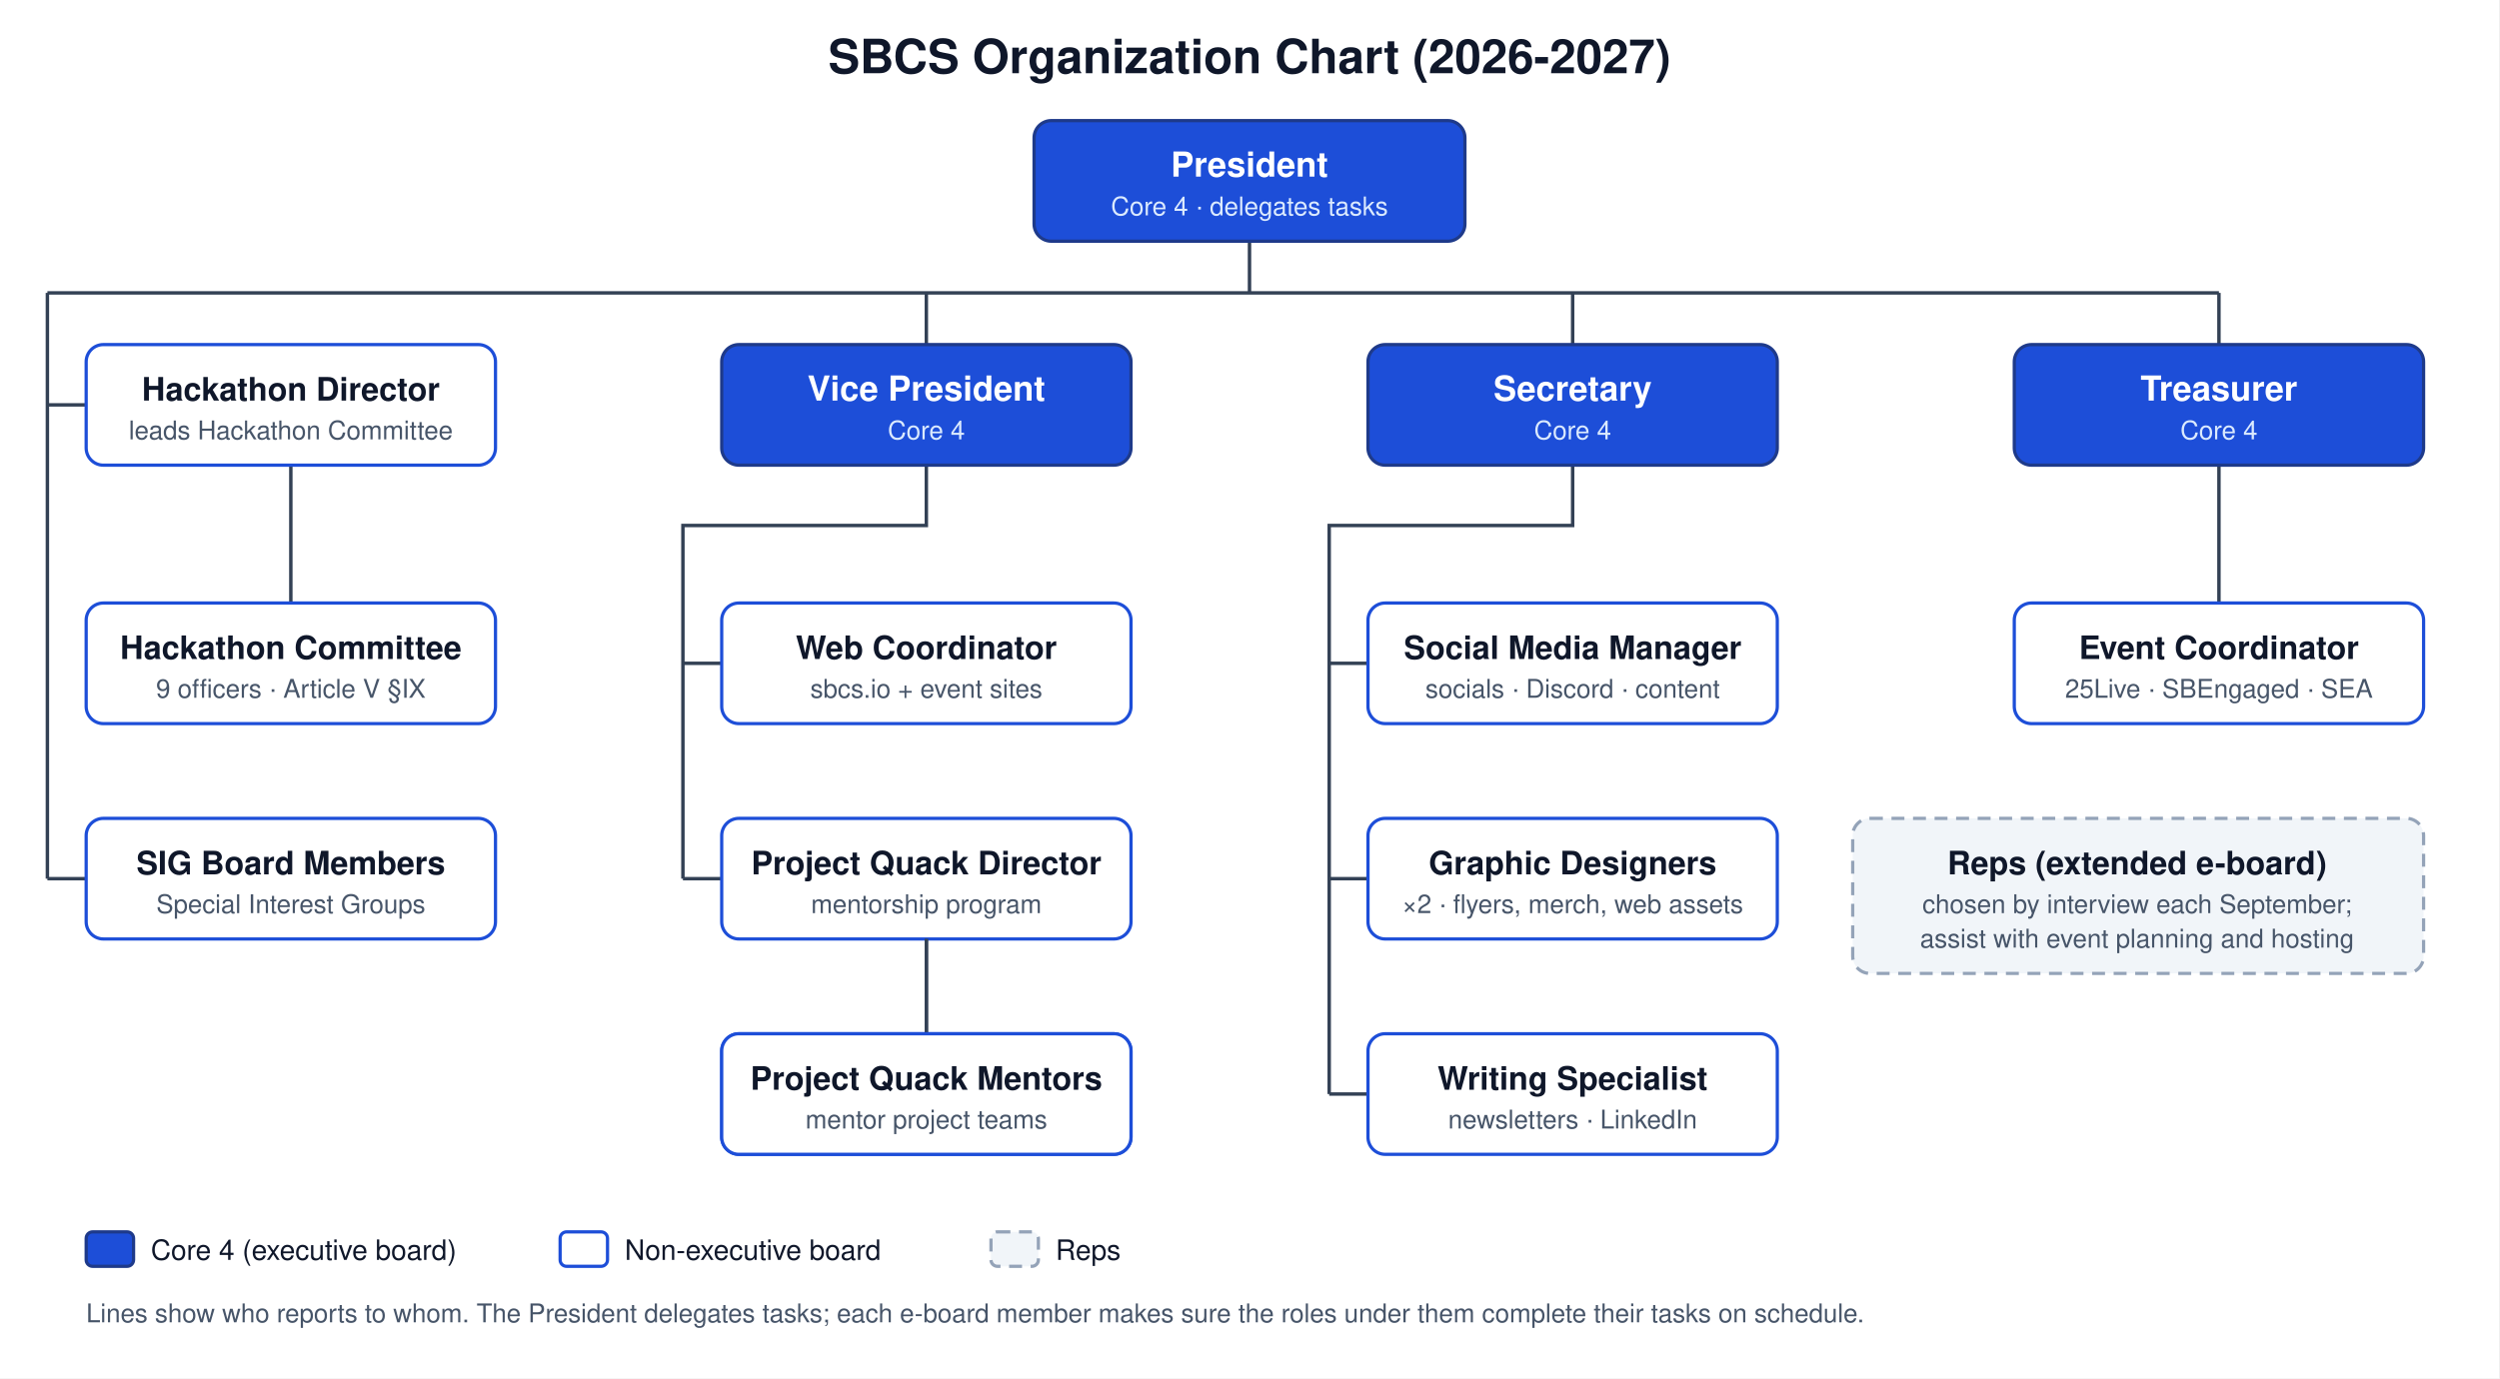
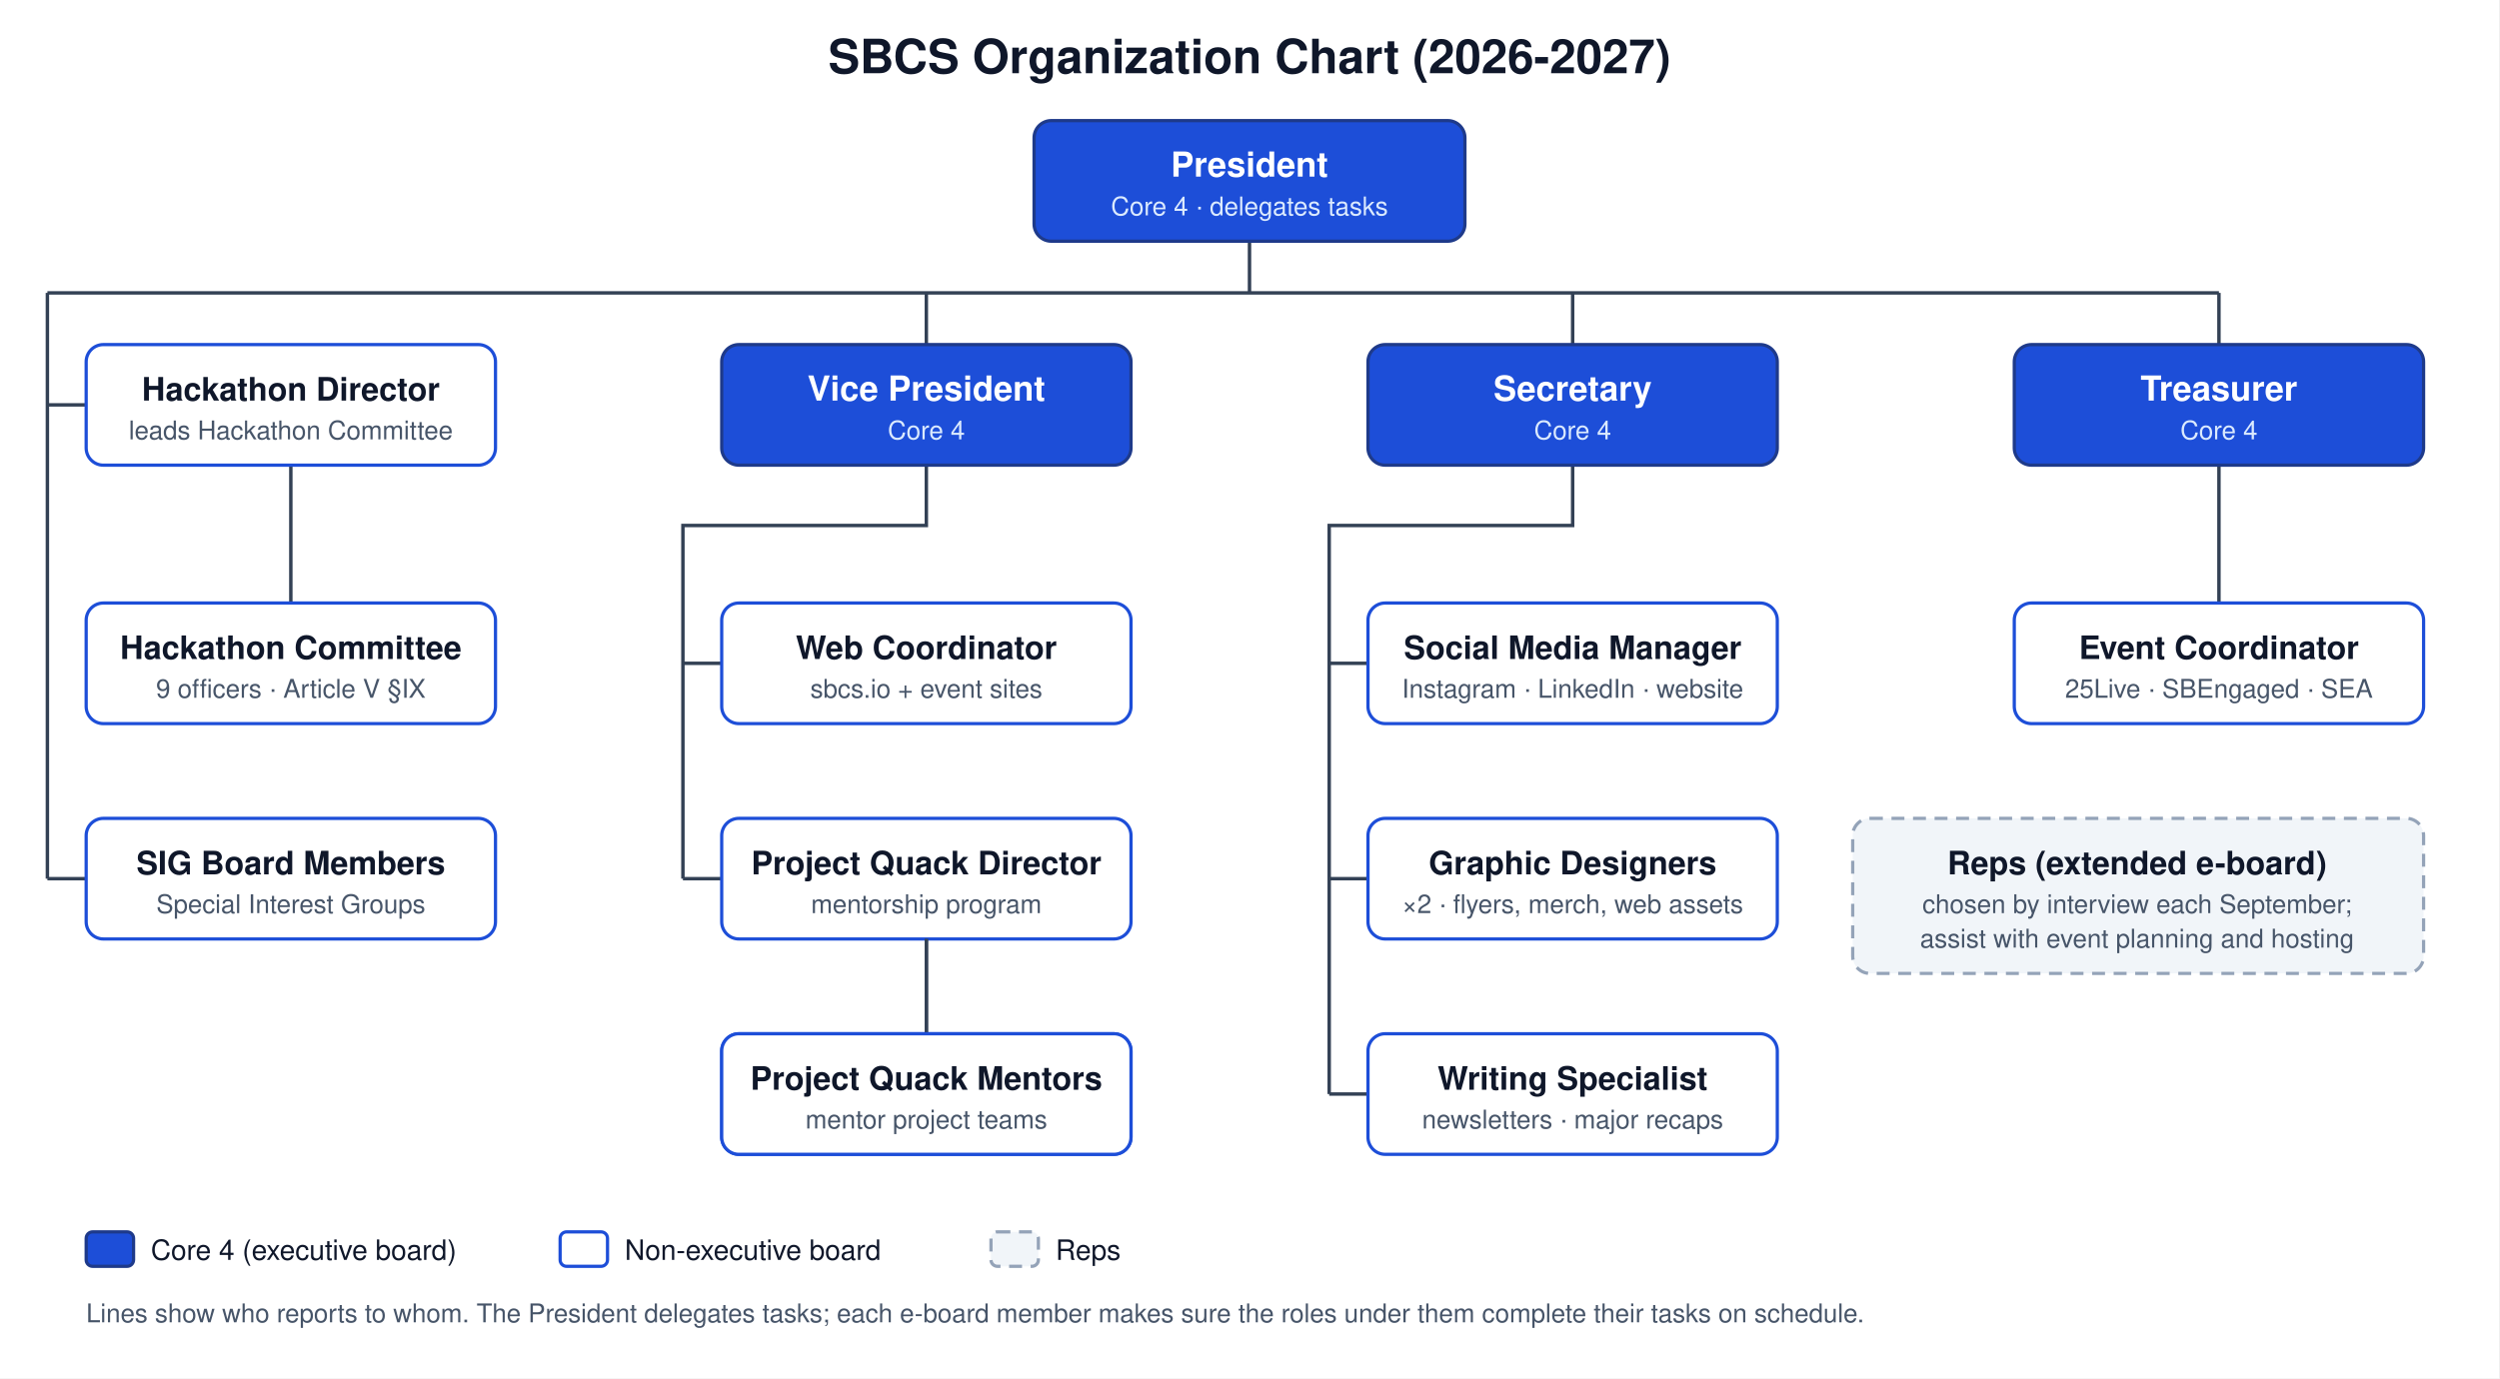
<svg xmlns="http://www.w3.org/2000/svg" viewBox="0 0 1160 640" width="1160" height="640" font-family="Helvetica, Arial, sans-serif">
  <rect width="1160" height="640" fill="#ffffff" />
  <style>
    .core   { fill: #1d4ed8; stroke: #1e3a8a; stroke-width: 1.5; }
    .nonexec{ fill: #ffffff; stroke: #1d4ed8; stroke-width: 1.5; }
    .reps   { fill: #f1f5f9; stroke: #94a3b8; stroke-width: 1.5; stroke-dasharray: 6 4; }
    .line   { stroke: #334155; stroke-width: 1.6; fill: none; }
    .t-core { fill: #ffffff; font-size: 16px; font-weight: 700; text-anchor: middle; }
    .t-ne   { fill: #0f172a; font-size: 15px; font-weight: 600; text-anchor: middle; }
    .t-sub  { fill: #475569; font-size: 12px; text-anchor: middle; }
    .t-subw { fill: #dbeafe; font-size: 12px; text-anchor: middle; }
    .t-leg  { fill: #0f172a; font-size: 13px; }
    .t-head { fill: #0f172a; font-size: 22px; font-weight: 700; text-anchor: middle; }
  </style>
  <text x="580" y="34" class="t-head">SBCS Organization Chart (2026-2027)</text>
  <path class="line" d="M580 112 V136 M22 136 H1030 M430 136 V160 M730 136 V160 M1030 136 V160" />
  <path class="line" d="M22 136 V408 M22 188 H40 M22 408 H40" />
  <path class="line" d="M135 216 V280" />
  <path class="line" d="M430 216 V244 H317 V408 M317 308 H335 M317 408 H335" />
  <path class="line" d="M730 216 V244 H617 V508 M617 308 H635 M617 408 H635 M617 508 H635" />
  <path class="line" d="M1030 216 V280" />
  <rect class="core" x="480" y="56" width="200" height="56" rx="8" />
  <text x="580" y="82" class="t-core">President</text>
  <text x="580" y="100" class="t-subw">Core 4 · delegates tasks</text>
  <rect class="core" x="335" y="160" width="190" height="56" rx="8" />
  <text x="430" y="186" class="t-core">Vice President</text>
  <text x="430" y="204" class="t-subw">Core 4</text>
  <rect class="core" x="635" y="160" width="190" height="56" rx="8" />
  <text x="730" y="186" class="t-core">Secretary</text>
  <text x="730" y="204" class="t-subw">Core 4</text>
  <rect class="core" x="935" y="160" width="190" height="56" rx="8" />
  <text x="1030" y="186" class="t-core">Treasurer</text>
  <text x="1030" y="204" class="t-subw">Core 4</text>
  <rect class="nonexec" x="40" y="160" width="190" height="56" rx="8" />
  <text x="135" y="186" class="t-ne">Hackathon Director</text>
  <text x="135" y="204" class="t-sub">leads Hackathon Committee</text>
  <rect class="nonexec" x="40" y="280" width="190" height="56" rx="8" />
  <text x="135" y="306" class="t-ne">Hackathon Committee</text>
  <text x="135" y="324" class="t-sub">9 officers · Article V §IX</text>
  <rect class="nonexec" x="40" y="380" width="190" height="56" rx="8" />
  <text x="135" y="406" class="t-ne">SIG Board Members</text>
  <text x="135" y="424" class="t-sub">Special Interest Groups</text>
  <rect class="nonexec" x="335" y="280" width="190" height="56" rx="8" />
  <text x="430" y="306" class="t-ne">Web Coordinator</text>
  <text x="430" y="324" class="t-sub">sbcs.io + event sites</text>
  <rect class="nonexec" x="335" y="380" width="190" height="56" rx="8" />
  <text x="430" y="406" class="t-ne">Project Quack Director</text>
  <text x="430" y="424" class="t-sub">mentorship program</text>
  <path class="line" d="M430 436 V480" />
  <rect class="nonexec" x="335" y="480" width="190" height="56" rx="8" />
  <text x="430" y="506" class="t-ne">Project Quack Mentors</text>
  <text x="430" y="524" class="t-sub">mentor project teams</text>
  <path class="line" d="M430 436 V480" />
  <rect class="nonexec" x="335" y="480" width="190" height="56" rx="8" />
  <text x="430" y="506" class="t-ne">Project Quack Mentors</text>
  <text x="430" y="524" class="t-sub">mentor project teams</text>
  <rect class="nonexec" x="635" y="280" width="190" height="56" rx="8" />
  <text x="730" y="306" class="t-ne">Social Media Manager</text>
-   <text x="730" y="324" class="t-sub">socials · Discord · content</text>
+   <text x="730" y="324" class="t-sub">Instagram · LinkedIn · website</text>
  <rect class="nonexec" x="635" y="380" width="190" height="56" rx="8" />
  <text x="730" y="406" class="t-ne">Graphic Designers</text>
  <text x="730" y="424" class="t-sub">×2 · flyers, merch, web assets</text>
  <rect class="nonexec" x="635" y="480" width="190" height="56" rx="8" />
  <text x="730" y="506" class="t-ne">Writing Specialist</text>
-   <text x="730" y="524" class="t-sub">newsletters · LinkedIn</text>
+   <text x="730" y="524" class="t-sub">newsletters · major recaps</text>
  <rect class="nonexec" x="935" y="280" width="190" height="56" rx="8" />
  <text x="1030" y="306" class="t-ne">Event Coordinator</text>
  <text x="1030" y="324" class="t-sub">25Live · SBEngaged · SEA</text>
  <rect class="reps" x="860" y="380" width="265" height="72" rx="8" />
  <text x="992" y="406" class="t-ne">Reps (extended e-board)</text>
  <text x="992" y="424" class="t-sub">chosen by interview each September;</text>
  <text x="992" y="440" class="t-sub">assist with event planning and hosting</text>
  <rect class="core" x="40" y="572" width="22" height="16" rx="3" />
  <text x="70" y="585" class="t-leg">Core 4 (executive board)</text>
  <rect class="nonexec" x="260" y="572" width="22" height="16" rx="3" />
  <text x="290" y="585" class="t-leg">Non-executive board</text>
  <rect class="reps" x="460" y="572" width="22" height="16" rx="3" />
  <text x="490" y="585" class="t-leg">Reps</text>
  <text x="40" y="614" class="t-sub" style="text-anchor:start">Lines show who reports to whom. The President delegates tasks; each e-board member makes sure the roles under them complete their tasks on schedule.</text>
</svg>
